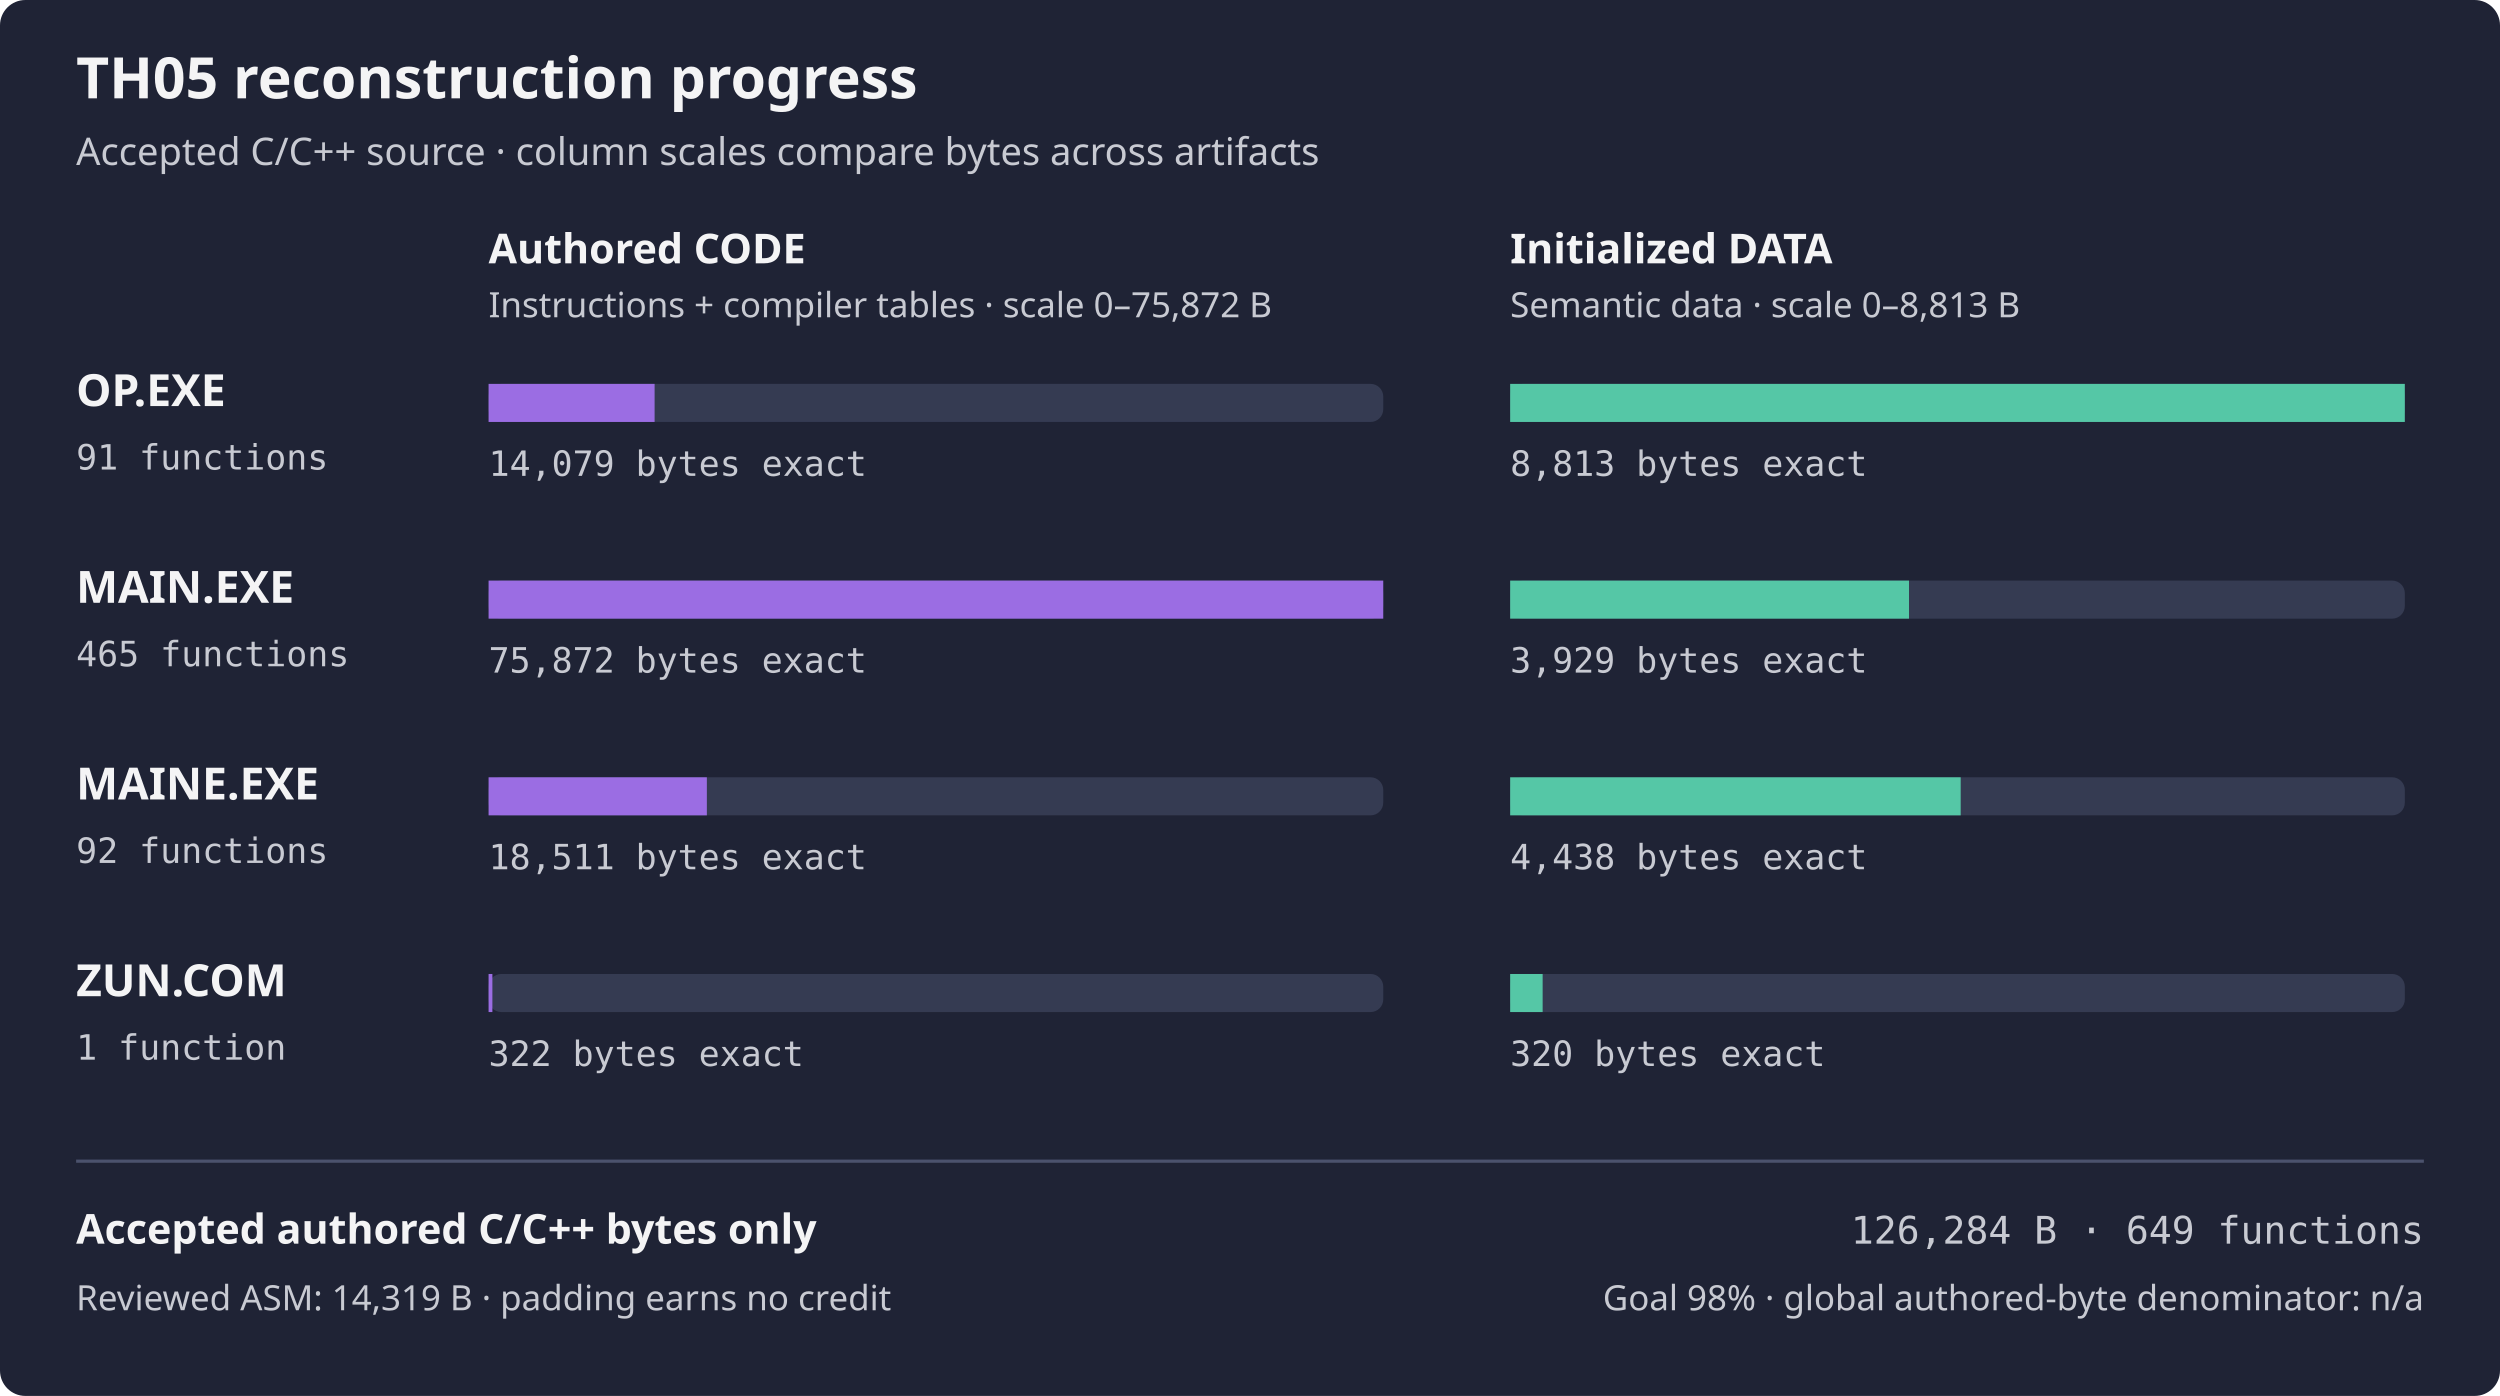
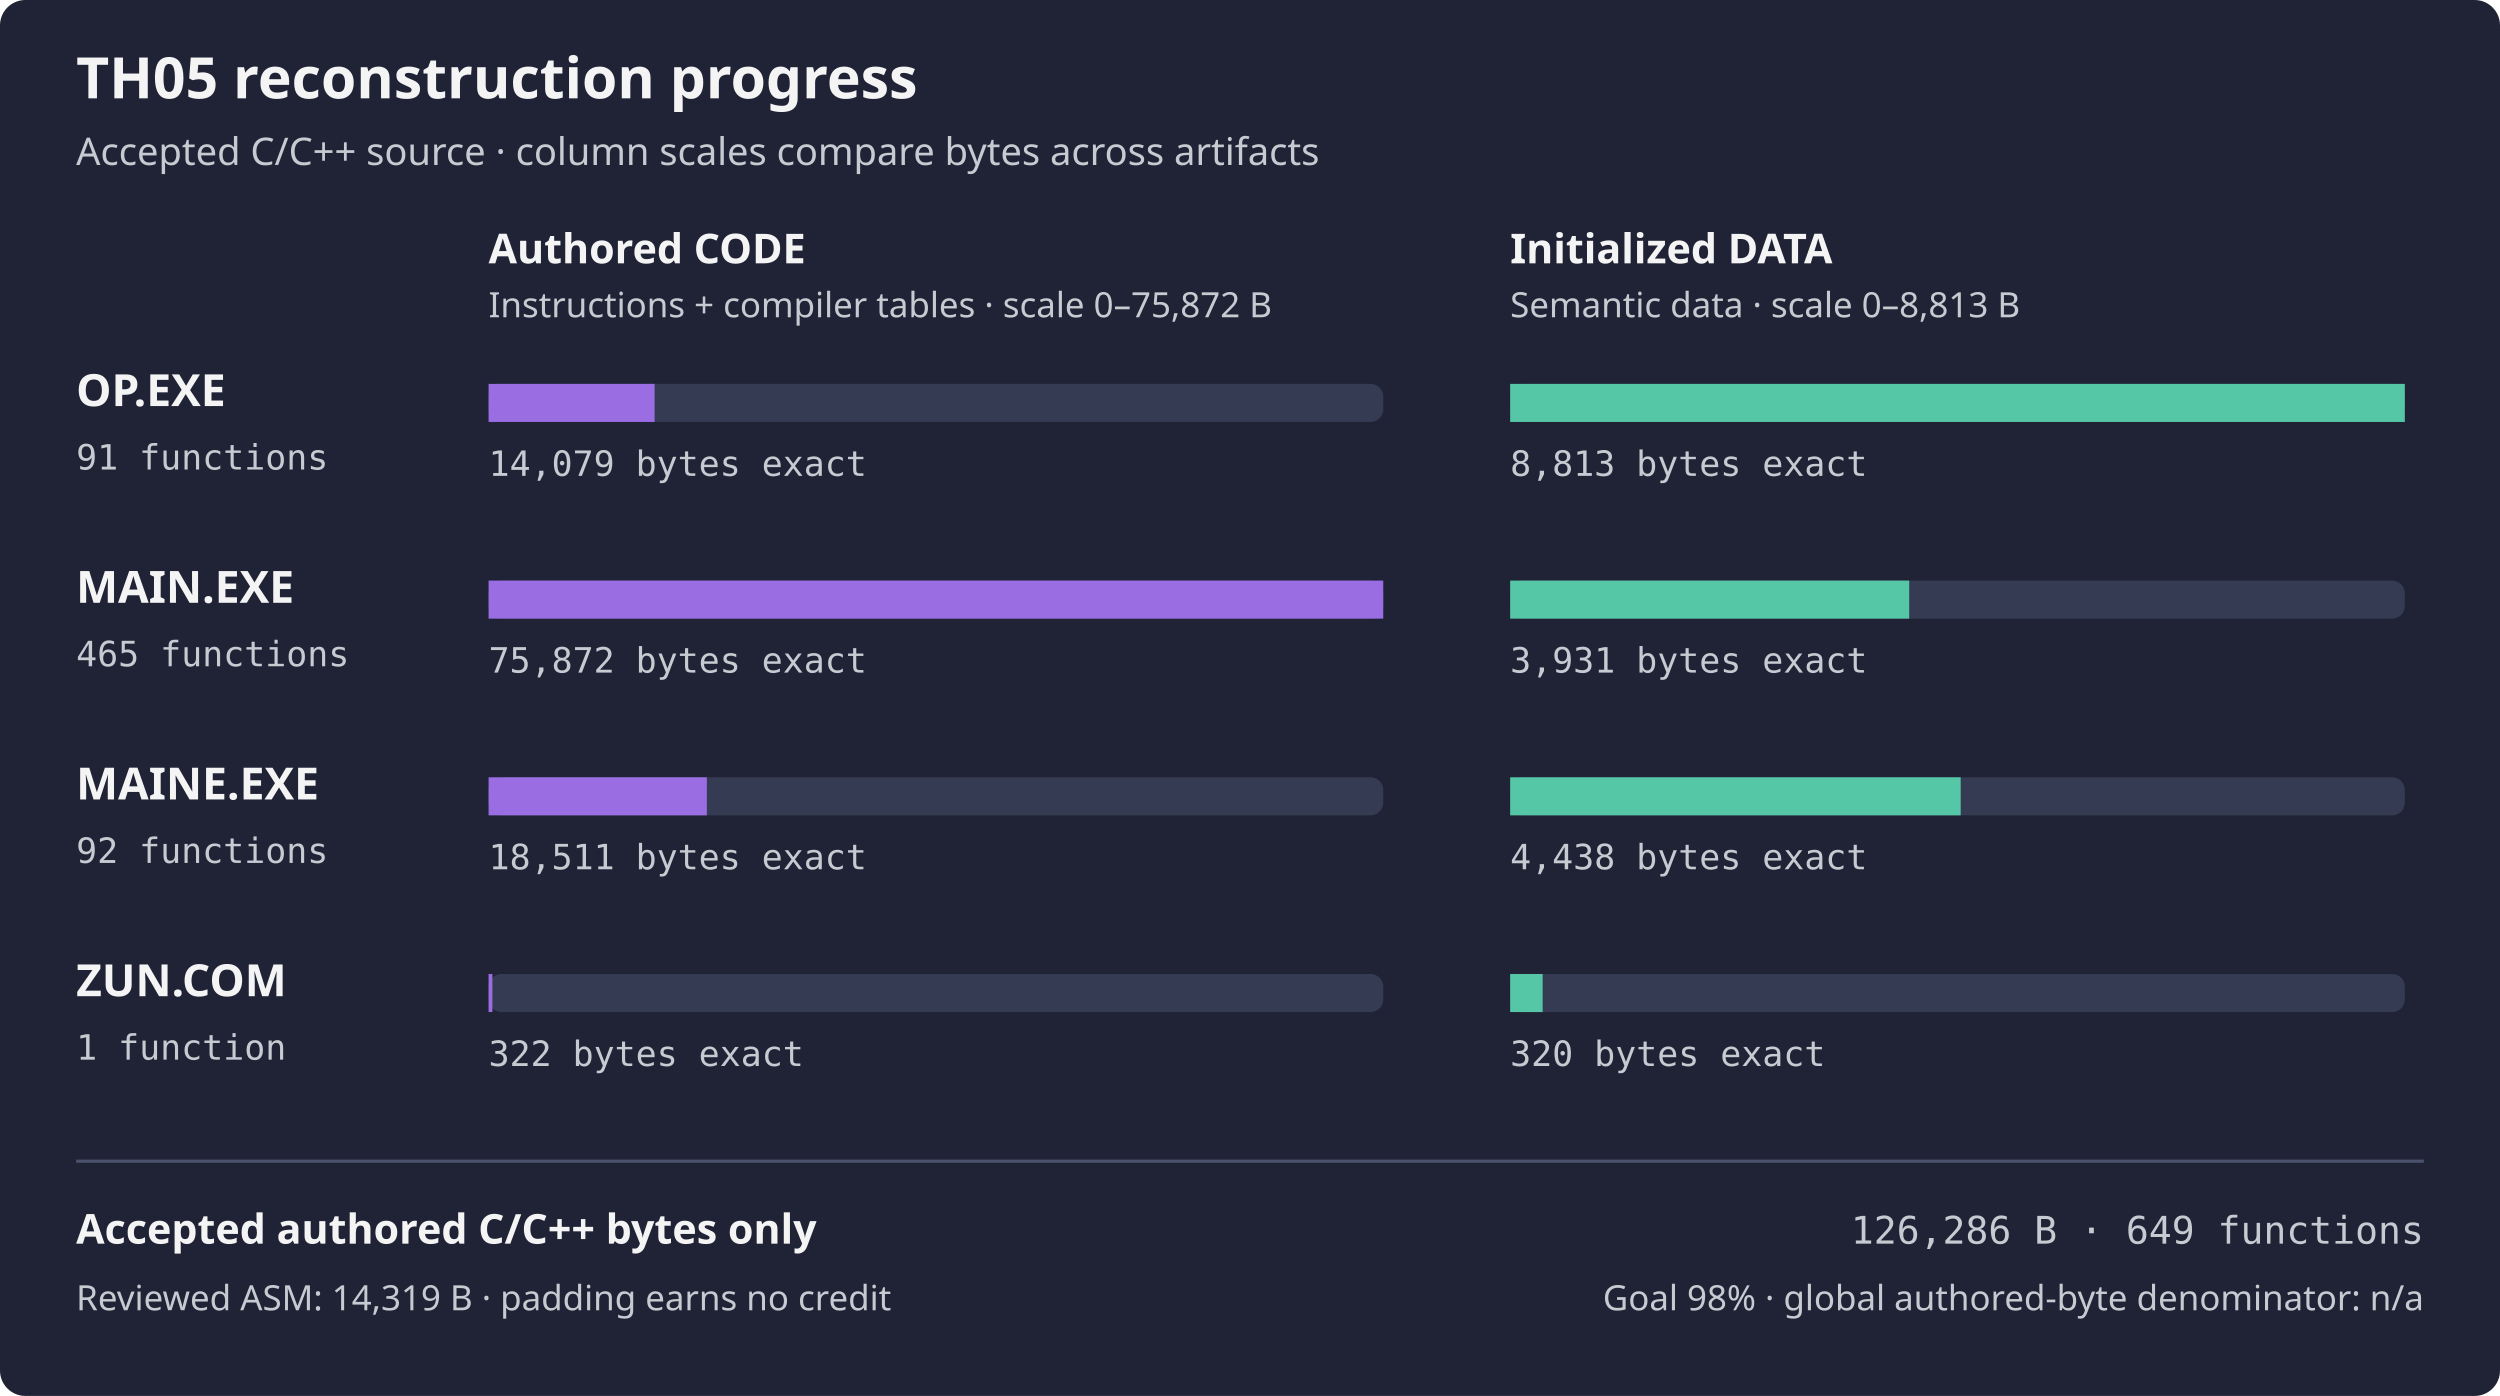
<svg xmlns="http://www.w3.org/2000/svg" width="788" height="440" viewBox="0 0 788 440" role="img" aria-labelledby="title desc">
  <rect width="788" height="440" rx="8" fill="#1f2335" />
  <text x="24" y="31" fill="#f4f4f5" font-family="sans-serif" font-size="18" font-weight="600">TH05 reconstruction progress</text>
  <text x="24" y="52" fill="#c8cad2" font-family="sans-serif" font-size="12">Accepted C/C++ source · column scales compare bytes across artifacts</text>
  <text x="154" y="83" fill="#f4f4f5" font-family="sans-serif" font-size="13" font-weight="600">Authored CODE</text>
  <text x="476" y="83" fill="#f4f4f5" font-family="sans-serif" font-size="13" font-weight="600">Initialized DATA</text>
  <text x="154" y="100" fill="#c8cad2" font-family="sans-serif" font-size="11">Instructions + compiler tables · scale 0–75,872 B</text>
  <text x="476" y="100" fill="#c8cad2" font-family="sans-serif" font-size="11">Semantic data · scale 0–8,813 B</text>
  <text x="24" y="128" fill="#f4f4f5" font-family="sans-serif" font-size="14" font-weight="600">OP.EXE</text>
  <text x="24" y="148" fill="#c8cad2" font-family="monospace" font-size="11">91 functions</text>
  <rect x="154" y="121" width="282" height="12" rx="4" fill="#353b52" />
  <rect x="154" y="121" width="52.33" height="12" fill="#9b6de3" />
  <rect x="476" y="121" width="282" height="12" rx="4" fill="#353b52" />
  <rect x="476" y="121" width="282.00" height="12" fill="#55c7a6" />
  <text x="154" y="150" fill="#c8cad2" font-family="monospace" font-size="11">14,079 bytes exact</text>
  <text x="476" y="150" fill="#c8cad2" font-family="monospace" font-size="11">8,813 bytes exact</text>
  <text x="24" y="190" fill="#f4f4f5" font-family="sans-serif" font-size="14" font-weight="600">MAIN.EXE</text>
  <text x="24" y="210" fill="#c8cad2" font-family="monospace" font-size="11">465 functions</text>
  <rect x="154" y="183" width="282" height="12" rx="4" fill="#353b52" />
  <rect x="154" y="183" width="282.00" height="12" fill="#9b6de3" />
  <rect x="476" y="183" width="282" height="12" rx="4" fill="#353b52" />
-   <rect x="476" y="183" width="125.72" height="12" fill="#55c7a6" />
+   <rect x="476" y="183" width="125.78" height="12" fill="#55c7a6" />
  <text x="154" y="212" fill="#c8cad2" font-family="monospace" font-size="11">75,872 bytes exact</text>
-   <text x="476" y="212" fill="#c8cad2" font-family="monospace" font-size="11">3,929 bytes exact</text>
+   <text x="476" y="212" fill="#c8cad2" font-family="monospace" font-size="11">3,931 bytes exact</text>
  <text x="24" y="252" fill="#f4f4f5" font-family="sans-serif" font-size="14" font-weight="600">MAINE.EXE</text>
  <text x="24" y="272" fill="#c8cad2" font-family="monospace" font-size="11">92 functions</text>
  <rect x="154" y="245" width="282" height="12" rx="4" fill="#353b52" />
  <rect x="154" y="245" width="68.80" height="12" fill="#9b6de3" />
  <rect x="476" y="245" width="282" height="12" rx="4" fill="#353b52" />
  <rect x="476" y="245" width="142.01" height="12" fill="#55c7a6" />
  <text x="154" y="274" fill="#c8cad2" font-family="monospace" font-size="11">18,511 bytes exact</text>
  <text x="476" y="274" fill="#c8cad2" font-family="monospace" font-size="11">4,438 bytes exact</text>
  <text x="24" y="314" fill="#f4f4f5" font-family="sans-serif" font-size="14" font-weight="600">ZUN.COM</text>
  <text x="24" y="334" fill="#c8cad2" font-family="monospace" font-size="11">1 function</text>
  <rect x="154" y="307" width="282" height="12" rx="4" fill="#353b52" />
  <rect x="154" y="307" width="1.20" height="12" fill="#9b6de3" />
  <rect x="476" y="307" width="282" height="12" rx="4" fill="#353b52" />
  <rect x="476" y="307" width="10.24" height="12" fill="#55c7a6" />
  <text x="154" y="336" fill="#c8cad2" font-family="monospace" font-size="11">322 bytes exact</text>
  <text x="476" y="336" fill="#c8cad2" font-family="monospace" font-size="11">320 bytes exact</text>
  <path d="M24 366 H764" stroke="#4b526d" />
  <text x="24" y="392" fill="#f4f4f5" font-family="sans-serif" font-size="13" font-weight="600">Accepted authored C/C++ bytes only</text>
-   <text x="764" y="392" fill="#c8cad2" font-family="monospace" text-anchor="end" font-size="12">126,284 B · 649 functions</text>
+   <text x="764" y="392" fill="#c8cad2" font-family="monospace" text-anchor="end" font-size="12">126,286 B · 649 functions</text>
  <text x="24" y="413" fill="#c8cad2" font-family="sans-serif" font-size="11">Reviewed ASM: 14,319 B · padding earns no credit</text>
  <text x="764" y="413" fill="#c8cad2" font-family="sans-serif" text-anchor="end" font-size="11">Goal 98% · global authored-byte denominator: n/a</text>
</svg>
